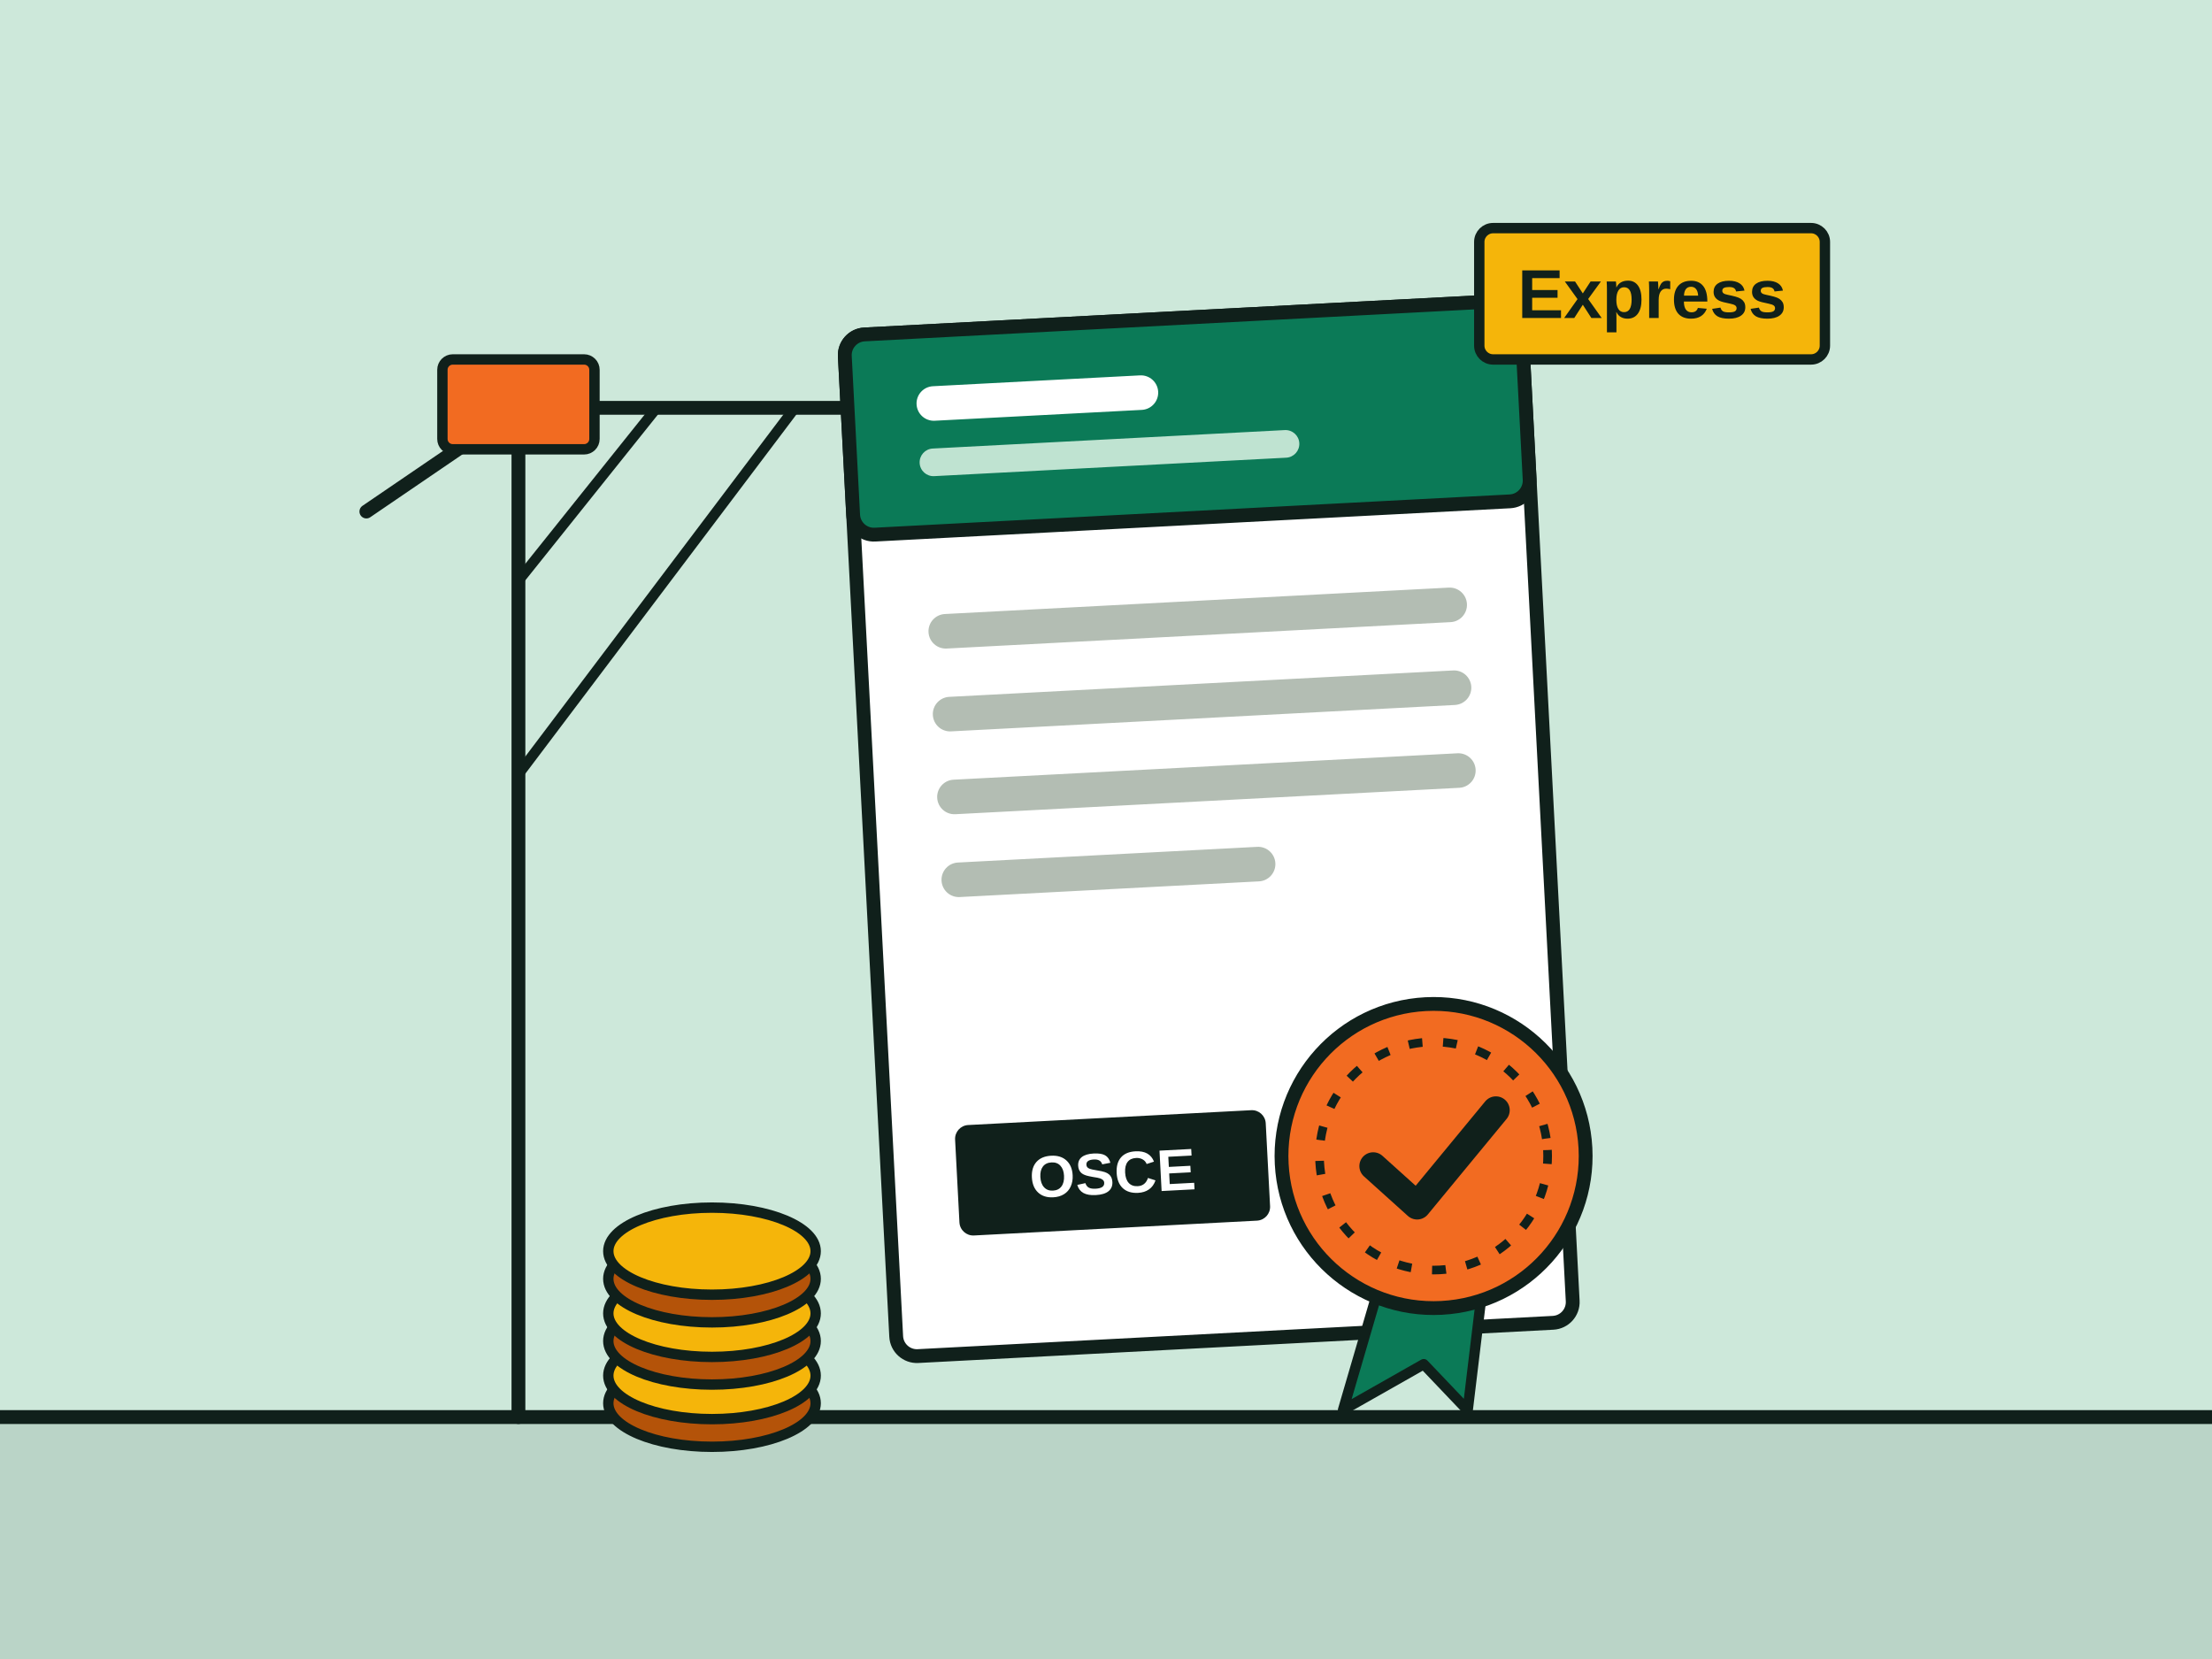
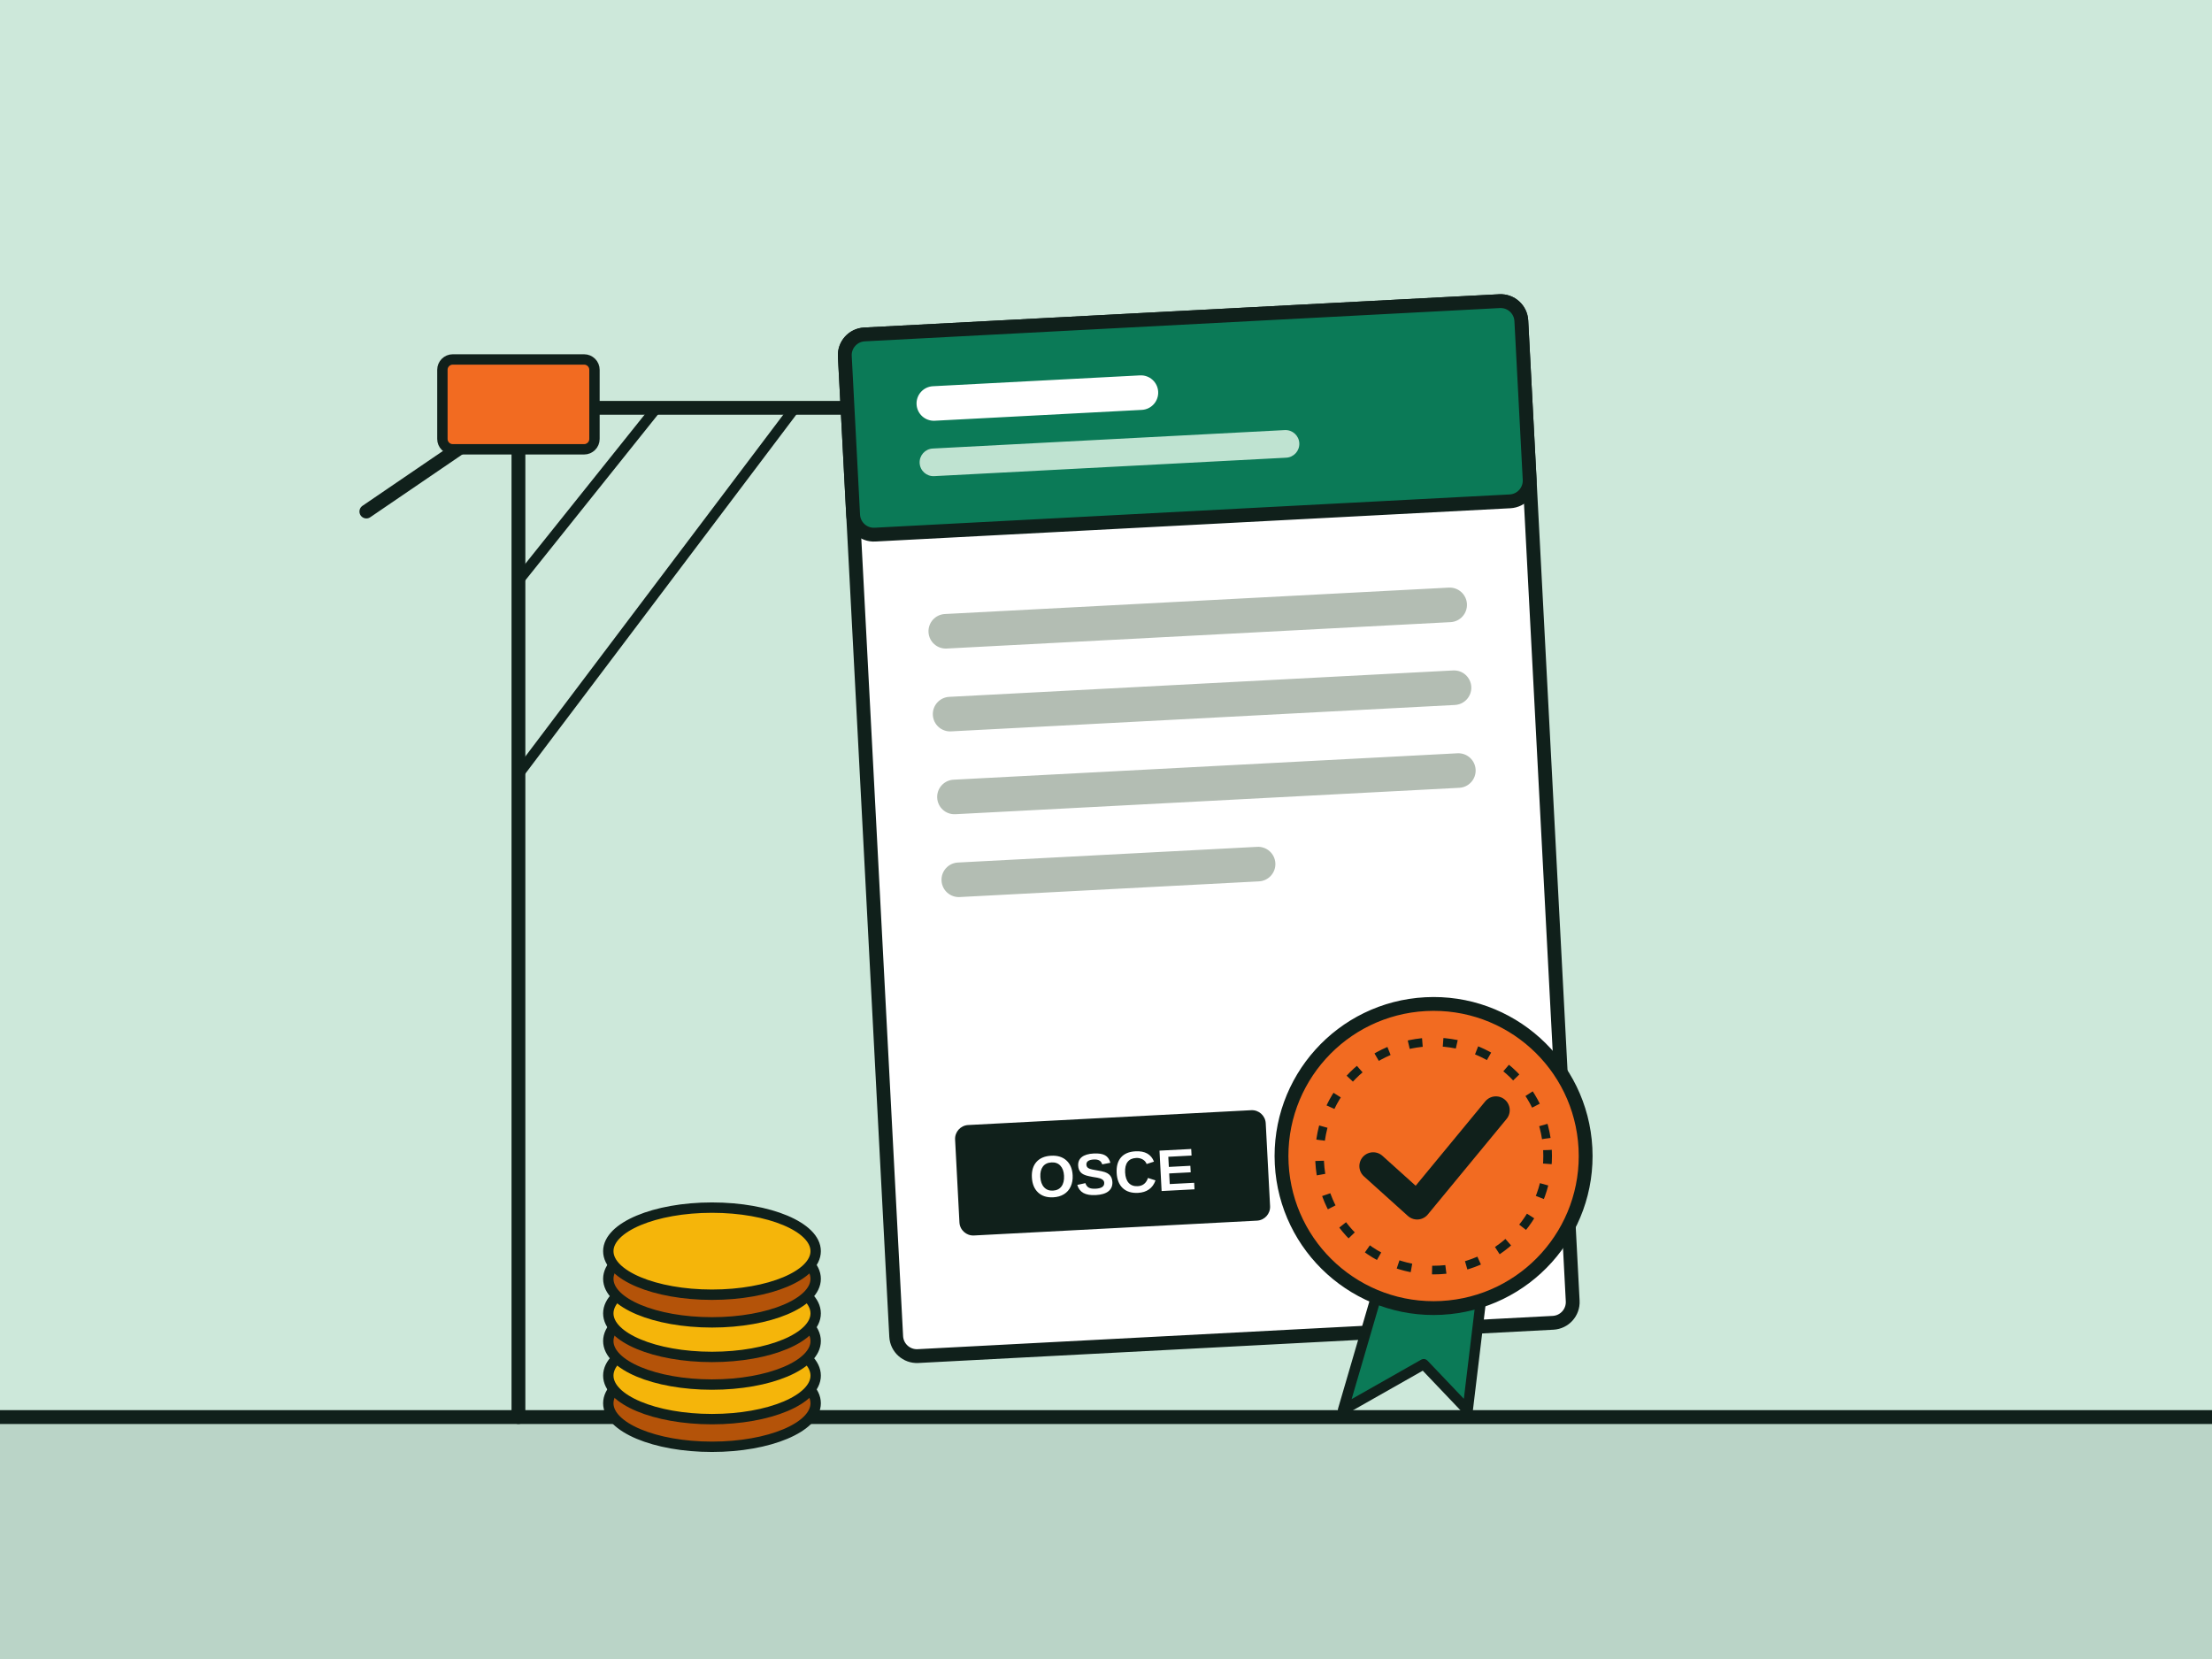
<svg xmlns="http://www.w3.org/2000/svg" width="640" height="480" viewBox="0 0 640 480">
  <rect width="640" height="480" fill="#CDE8DA" />
  <rect y="410" width="640" height="70" fill="#10201B" fill-opacity=".1" />
  <path d="M0 410H640" stroke="#10201B" stroke-width="4" stroke-linejoin="round" stroke-linecap="round" fill="none" />
  <g fill="none" stroke="#10201B" stroke-width="4" stroke-linejoin="round" stroke-linecap="round">
    <path d="M150 410V118M150 118H372M150 118l-44 30M372 118v44" />
    <path d="M150 168l40-50M150 224l80-106" stroke-width="3" />
  </g>
  <rect x="128" y="104" width="44" height="26" rx="3" fill="#F26B21" stroke="#10201B" stroke-width="3" stroke-linejoin="round" stroke-linecap="round" />
  <path d="M340 118v52" stroke="#10201B" stroke-width="3" stroke-linejoin="round" stroke-linecap="round" fill="none" />
  <rect x="320" y="170" width="40" height="24" rx="3" fill="#F26B21" stroke="#10201B" stroke-width="3" stroke-linejoin="round" stroke-linecap="round" />
  <g transform="rotate(-3 345 245)">
    <rect x="252" y="92" width="196" height="296" rx="6" fill="#FFFFFF" stroke="#10201B" stroke-width="4" stroke-linejoin="round" stroke-linecap="round" />
    <rect x="252" y="92" width="196" height="58" rx="6" fill="#0B7A57" stroke="#10201B" stroke-width="4" stroke-linejoin="round" stroke-linecap="round" />
    <rect x="272" y="108" width="70" height="10" rx="5" fill="#FFFFFF" />
    <rect x="272" y="126" width="110" height="8" rx="4" fill="#BFE3D1" />
    <rect x="272" y="174" width="156" height="10" rx="5" fill="#B3BDB3" />
    <rect x="272" y="198" width="156" height="10" rx="5" fill="#B3BDB3" />
    <rect x="272" y="222" width="156" height="10" rx="5" fill="#B3BDB3" />
    <rect x="272" y="246" width="96.72" height="10" rx="5" fill="#B3BDB3" />
    <rect x="272" y="322" width="90" height="32" rx="4" fill="#10201B" />
    <text x="317" y="344" text-anchor="middle" font-family="Arial, Helvetica, sans-serif" font-weight="700" font-size="17" fill="#FFFFFF">OSCE</text>
    <path d="M394 370l-14 40 24-12 12 14 8-46z" fill="#0B7A57" stroke="#10201B" stroke-width="3" stroke-linejoin="round" stroke-linecap="round" />
    <circle cx="410" cy="338" r="44" fill="#F26B21" stroke="#10201B" stroke-width="4" stroke-linejoin="round" stroke-linecap="round" />
    <circle cx="410" cy="338" r="33" fill="none" stroke="#10201B" stroke-width="2.5" stroke-dasharray="4 6" />
    <path d="M392.4 340 l12.1 12.1 l24.2 -26.4" fill="none" stroke="#10201B" stroke-width="8" stroke-linecap="round" stroke-linejoin="round" />
  </g>
-   <rect x="428" y="66" width="100" height="38" rx="4" fill="#F5B50A" stroke="#10201B" stroke-width="3" stroke-linejoin="round" stroke-linecap="round" />
-   <text x="478" y="92" text-anchor="middle" font-family="Arial, Helvetica, sans-serif" font-weight="700" font-size="20" fill="#10201B">Express</text>
  <ellipse cx="206" cy="406" rx="30" ry="12.6" fill="#B45309" stroke="#10201B" stroke-width="3" stroke-linejoin="round" stroke-linecap="round" />
  <ellipse cx="206" cy="398" rx="30" ry="12.6" fill="#F5B50A" stroke="#10201B" stroke-width="3" stroke-linejoin="round" stroke-linecap="round" />
  <ellipse cx="206" cy="388" rx="30" ry="12.6" fill="#B45309" stroke="#10201B" stroke-width="3" stroke-linejoin="round" stroke-linecap="round" />
  <ellipse cx="206" cy="380" rx="30" ry="12.6" fill="#F5B50A" stroke="#10201B" stroke-width="3" stroke-linejoin="round" stroke-linecap="round" />
  <ellipse cx="206" cy="370" rx="30" ry="12.6" fill="#B45309" stroke="#10201B" stroke-width="3" stroke-linejoin="round" stroke-linecap="round" />
  <ellipse cx="206" cy="362" rx="30" ry="12.6" fill="#F5B50A" stroke="#10201B" stroke-width="3" stroke-linejoin="round" stroke-linecap="round" />
</svg>
